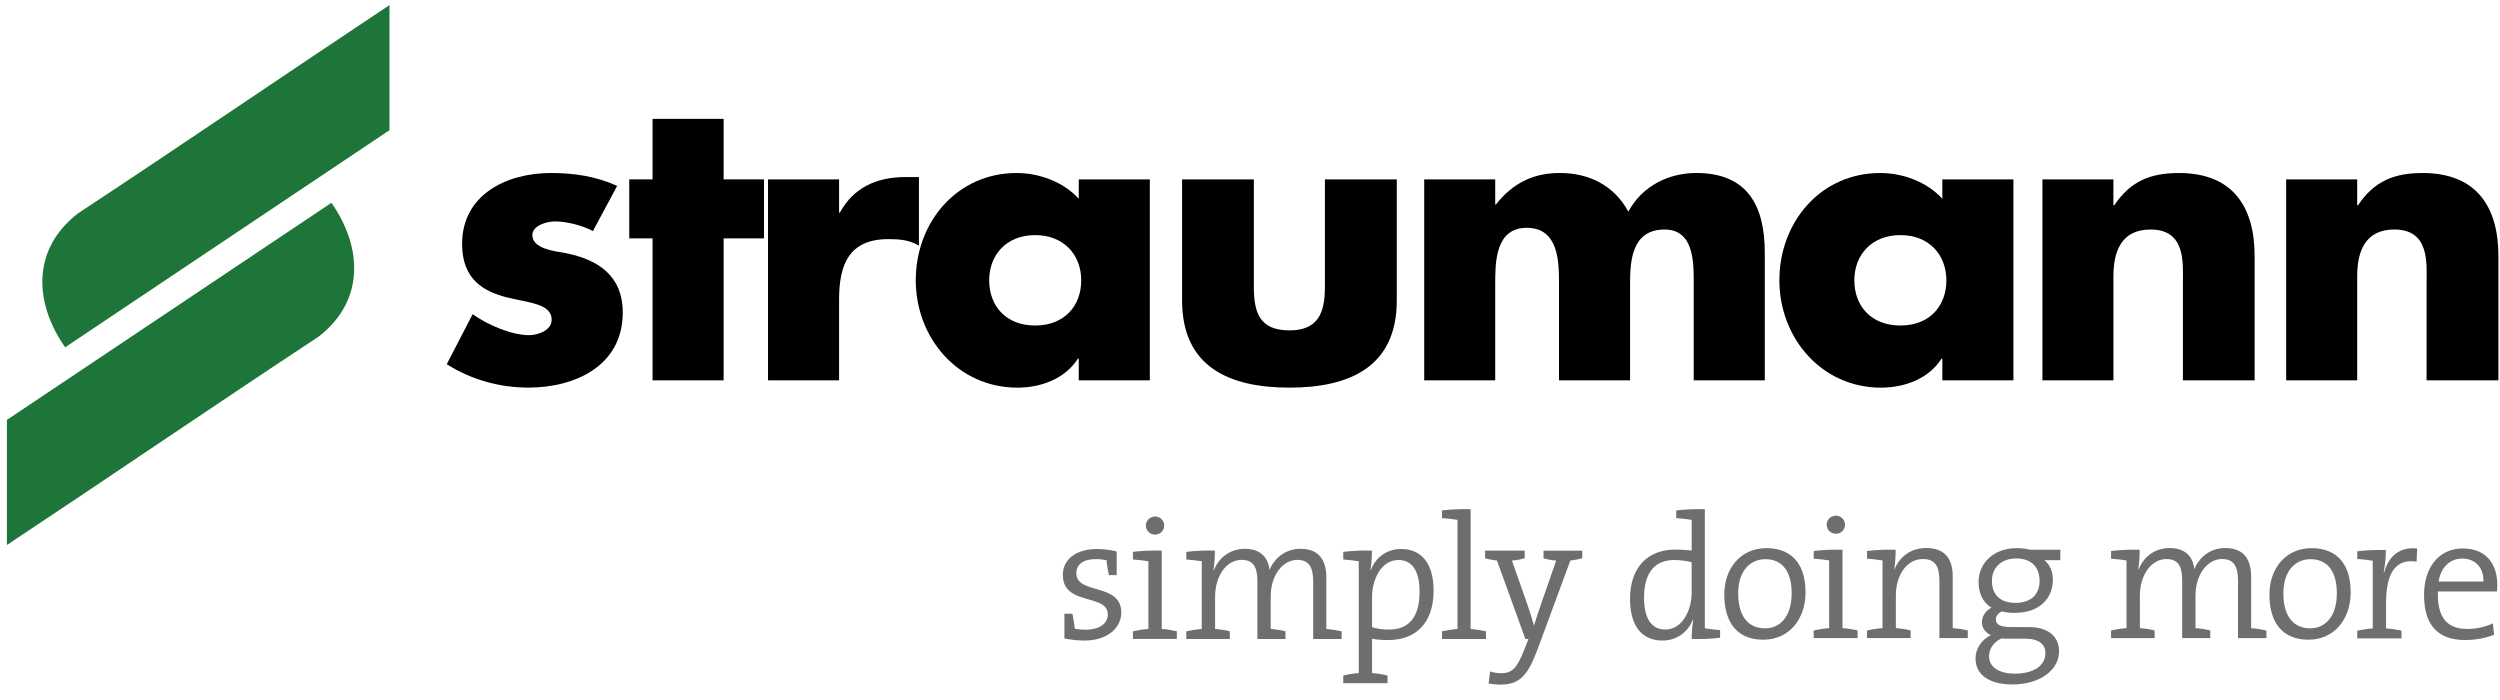
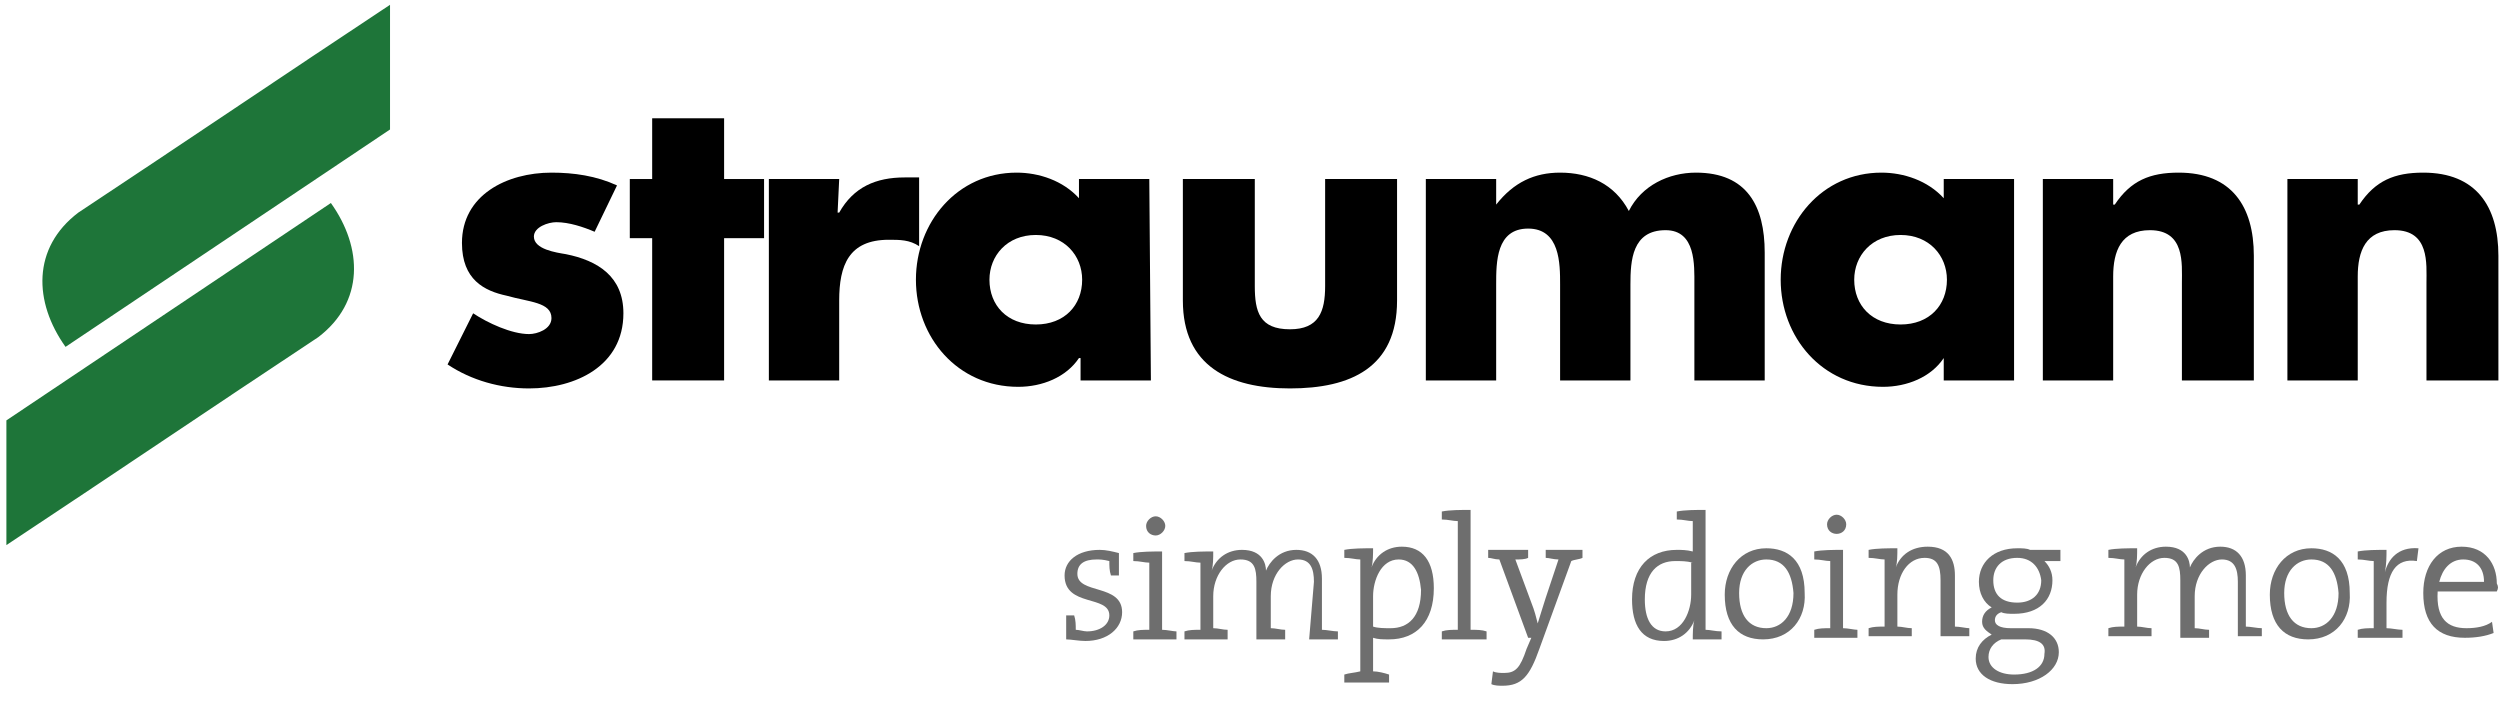
- <svg xmlns="http://www.w3.org/2000/svg" version="1.1" id="Ebene_1" x="0px" y="0px" width="156.436px" height="43.75px" viewBox="0 0 156.436 43.75" enable-background="new 0 0 156.436 43.75" xml:space="preserve">
-   <g>
-     <path fill-rule="evenodd" clip-rule="evenodd" d="M147.5,11.225h-4.445V23.8h4.445v-6.515c0-1.564,0.506-2.924,2.321-2.924   c2.226,0,2.021,2.117,2.021,3.33V23.8h4.495v-7.776c0-3.08-1.367-5.198-4.746-5.198c-1.77,0-3.031,0.505-4.039,2.019H147.5V11.225   L147.5,11.225L147.5,11.225z" />
-     <path fill-rule="evenodd" clip-rule="evenodd" d="M132.246,11.225h-4.442V23.8h4.442v-6.515c0-1.564,0.503-2.924,2.327-2.924   c2.215,0,2.022,2.117,2.022,3.33V23.8h4.486v-7.776c0-3.08-1.36-5.198-4.739-5.198c-1.77,0-3.03,0.505-4.041,2.019h-0.056V11.225   L132.246,11.225L132.246,11.225z" />
-     <path fill-rule="evenodd" clip-rule="evenodd" d="M125.988,11.225h-4.447v1.213c-0.959-1.059-2.475-1.612-3.884-1.612   c-3.739,0-6.314,3.078-6.314,6.713c0,3.591,2.623,6.718,6.361,6.718c1.467,0,2.983-0.552,3.789-1.818h0.048V23.8h4.447V11.225   L125.988,11.225L125.988,11.225z M118.92,14.711c1.815,0,2.873,1.263,2.873,2.827c0,1.618-1.058,2.831-2.873,2.831   c-1.826,0-2.886-1.213-2.886-2.831C116.034,15.974,117.094,14.711,118.92,14.711L118.92,14.711L118.92,14.711z" />
-     <path fill-rule="evenodd" clip-rule="evenodd" d="M93.563,11.225H89.12V23.8h4.442v-6.009c0-1.361,0-3.536,1.973-3.536   c2.019,0,2.019,2.175,2.019,3.536V23.8H102v-6.009c0-1.457,0.099-3.43,2.167-3.43c1.874,0,1.817,2.166,1.817,3.43V23.8h4.447   v-7.974c0-2.932-1.062-5.001-4.292-5.001c-1.719,0-3.381,0.808-4.246,2.419c-0.902-1.66-2.475-2.419-4.294-2.419   c-1.61,0-2.921,0.603-3.989,1.971h-0.048V11.225L93.563,11.225L93.563,11.225z" />
-     <path fill-rule="evenodd" clip-rule="evenodd" d="M73.968,11.225v7.574c0,4.145,2.926,5.457,6.716,5.457   c3.786,0,6.719-1.312,6.719-5.457v-7.574h-4.497v6.722c0,1.61-0.406,2.726-2.222,2.726c-1.865,0-2.226-1.115-2.226-2.726v-6.722   H73.968L73.968,11.225L73.968,11.225z" />
-     <path fill-rule="evenodd" clip-rule="evenodd" d="M71.95,11.225h-4.447v1.213c-0.96-1.059-2.475-1.612-3.889-1.612   c-3.734,0-6.311,3.078-6.311,6.713c0,3.591,2.623,6.718,6.36,6.718c1.468,0,2.983-0.552,3.788-1.818h0.051V23.8h4.447V11.225   L71.95,11.225L71.95,11.225z M64.773,14.711c1.817,0,2.884,1.263,2.884,2.827c0,1.618-1.066,2.831-2.884,2.831   c-1.815,0-2.876-1.213-2.876-2.831C61.897,15.974,62.958,14.711,64.773,14.711L64.773,14.711L64.773,14.711z" />
-     <path fill-rule="evenodd" clip-rule="evenodd" d="M52.505,11.225h-4.447V23.8h4.447v-5.05c0-2.168,0.604-3.787,3.081-3.787   c0.708,0,1.311,0.049,1.915,0.407v-4.291h-0.855c-1.77,0-3.234,0.649-4.09,2.224h-0.051V11.225L52.505,11.225L52.505,11.225z" />
-     <polygon fill-rule="evenodd" clip-rule="evenodd" points="45.28,14.916 47.806,14.916 47.806,11.225 45.28,11.225 45.28,7.438    40.833,7.438 40.833,11.225 39.376,11.225 39.376,14.916 40.833,14.916 40.833,23.8 45.28,23.8 45.28,14.916 45.28,14.916  " />
-     <path fill-rule="evenodd" clip-rule="evenodd" d="M38.618,11.633c-1.32-0.605-2.727-0.808-4.146-0.808   c-2.778,0-5.557,1.36-5.557,4.44c0,2.272,1.417,2.979,2.778,3.338c1.416,0.35,2.828,0.398,2.828,1.409   c0,0.659-0.857,0.961-1.412,0.961c-1.113,0-2.629-0.662-3.533-1.313l-1.621,3.13c1.515,0.959,3.283,1.464,5.105,1.464   c2.927,0,5.908-1.361,5.908-4.699c0-2.32-1.565-3.33-3.635-3.73c-0.609-0.105-2.021-0.252-2.021-1.115   c0-0.603,0.906-0.855,1.412-0.855c0.758,0,1.719,0.253,2.377,0.603L38.618,11.633L38.618,11.633L38.618,11.633z" />
-     <path fill-rule="evenodd" clip-rule="evenodd" fill="#1E7539" d="M24.372,0.318C17.911,4.609,11.396,9.059,4.88,13.351   c-2.877,2.224-2.777,5.553-0.805,8.381L24.372,8.146V0.318L24.372,0.318L24.372,0.318z" />
-     <path fill-rule="evenodd" clip-rule="evenodd" fill="#1E7539" d="M0.431,34.104c6.469-4.293,12.985-8.74,19.501-13.035   c2.876-2.215,2.778-5.55,0.808-8.379L0.431,26.275V34.104L0.431,34.104L0.431,34.104z" />
-     <path fill="#6E6E6E" d="M67.851,40.082c-0.422,0-0.899-0.057-1.246-0.133v-1.547h0.502c0.065,0.301,0.111,0.635,0.145,0.936   c0.211,0.043,0.456,0.066,0.699,0.066c0.813,0,1.369-0.367,1.369-0.955c0-1.326-2.813-0.514-2.813-2.471   c0-0.936,0.766-1.625,2.168-1.625c0.365,0,0.813,0.057,1.201,0.154v1.48h-0.489c-0.067-0.301-0.124-0.635-0.145-0.934   c-0.202-0.033-0.435-0.068-0.668-0.068c-0.813,0-1.224,0.348-1.224,0.891c0,1.346,2.814,0.58,2.814,2.447   C70.165,39.293,69.297,40.082,67.851,40.082L67.851,40.082z" />
-     <path fill="#6E6E6E" d="M72.282,33.453c-0.322,0-0.58-0.244-0.58-0.566c0-0.313,0.258-0.568,0.58-0.568   c0.311,0,0.568,0.256,0.568,0.568C72.851,33.209,72.593,33.453,72.282,33.453L72.282,33.453z M70.892,39.982v-0.479   c0.289-0.066,0.636-0.123,0.967-0.145v-4.238c-0.266-0.045-0.644-0.088-0.967-0.111v-0.477c0.502-0.066,1.225-0.102,1.803-0.078   v4.904c0.322,0.021,0.666,0.078,0.945,0.145v0.479H70.892L70.892,39.982z" />
-     <path fill="#6E6E6E" d="M82.172,36.414c0-0.836-0.201-1.381-0.999-1.381c-0.847,0-1.66,0.877-1.66,2.314v2.012   c0.314,0.021,0.647,0.066,0.924,0.145v0.479h-1.756V36.4c0-0.754-0.145-1.367-0.991-1.367c-0.911,0-1.656,0.955-1.656,2.314v2.012   c0.311,0.021,0.645,0.066,0.922,0.145v0.479h-2.724v-0.479c0.288-0.066,0.633-0.123,0.967-0.145v-4.238   c-0.268-0.045-0.646-0.088-0.967-0.111v-0.477c0.498-0.066,1.223-0.102,1.789-0.078c0,0.355-0.031,0.879-0.088,1.223l0.022,0.01   c0.312-0.811,1.033-1.346,1.944-1.346c1.258,0,1.514,0.902,1.535,1.324c0.212-0.521,0.813-1.324,1.936-1.324   c1.035,0,1.625,0.557,1.625,1.803v3.215c0.334,0.021,0.666,0.078,0.957,0.145v0.479h-1.78V36.414L82.172,36.414z" />
-     <path fill="#6E6E6E" d="M87.503,35.043c-1.111,0-1.646,1.291-1.646,2.27v1.934c0.323,0.104,0.668,0.146,1.079,0.146   c1.145,0,1.892-0.689,1.892-2.359C88.827,35.789,88.414,35.043,87.503,35.043L87.503,35.043z M86.881,40.049   c-0.38,0-0.657-0.012-1.024-0.078v2.146c0.334,0.025,0.677,0.08,0.968,0.154v0.48h-2.771v-0.48   c0.291-0.074,0.636-0.129,0.969-0.154v-6.996c-0.268-0.045-0.646-0.088-0.969-0.111v-0.477c0.501-0.066,1.246-0.102,1.792-0.078   c0,0.332-0.022,0.879-0.092,1.201l0.025,0.01c0.311-0.801,1.01-1.313,1.892-1.313c1.287,0,2.034,0.902,2.034,2.617   C89.705,38.947,88.626,40.049,86.881,40.049L86.881,40.049z" />
-     <path fill="#6E6E6E" d="M92.983,39.504v0.479h-2.75v-0.479c0.289-0.066,0.634-0.123,0.968-0.145v-6.83   c-0.267-0.045-0.646-0.088-0.968-0.109v-0.48c0.491-0.064,1.224-0.098,1.791-0.076v7.496   C92.358,39.381,92.691,39.438,92.983,39.504L92.983,39.504z" />
-     <path fill="#6E6E6E" d="M98.264,35.076l-2.034,5.506c-0.623,1.689-1.134,2.258-2.348,2.258c-0.21,0-0.498-0.023-0.732-0.066   l0.088-0.756c0.233,0.066,0.458,0.109,0.701,0.109c0.668,0,1.002-0.32,1.445-1.488l0.258-0.656H95.45l-1.778-4.906   c-0.254-0.033-0.522-0.078-0.743-0.143v-0.479h2.478v0.479c-0.231,0.064-0.5,0.121-0.8,0.143l0.955,2.715   c0.179,0.512,0.301,0.912,0.423,1.336h0.01c0.103-0.346,0.314-0.99,0.546-1.648l0.836-2.402c-0.29-0.021-0.569-0.078-0.792-0.143   v-0.479h2.426v0.479C98.787,34.998,98.521,35.043,98.264,35.076L98.264,35.076z" />
-     <path fill="#6E6E6E" d="M105.854,35.178c-0.378-0.09-0.733-0.135-1.088-0.135c-1.136,0-1.89,0.689-1.89,2.357   c0,1.248,0.422,1.992,1.335,1.992c1.101,0,1.643-1.289,1.643-2.27V35.178L105.854,35.178z M105.854,39.982   c0-0.334,0.035-0.865,0.103-1.201l-0.023-0.012c-0.313,0.789-1.012,1.313-1.902,1.313c-1.366,0-2.034-1.002-2.034-2.611   c0-1.973,1.112-3.082,2.835-3.082c0.323,0,0.645,0.021,1.022,0.057v-1.916c-0.265-0.045-0.643-0.088-0.966-0.109v-0.48   c0.489-0.064,1.224-0.098,1.791-0.076v7.451c0.268,0.045,0.645,0.09,0.955,0.111v0.479   C107.157,39.971,106.422,40.004,105.854,39.982L105.854,39.982z" />
-     <path fill="#6E6E6E" d="M110.456,34.99c-0.865,0-1.69,0.656-1.69,2.135c0,1.414,0.611,2.193,1.69,2.193   c0.867,0,1.656-0.668,1.656-2.193C112.112,35.793,111.557,34.99,110.456,34.99L110.456,34.99z M110.334,40.029   c-1.479,0-2.438-0.9-2.438-2.836c0-1.58,0.982-2.893,2.638-2.893c1.348,0,2.446,0.746,2.446,2.77   C112.98,38.719,111.968,40.029,110.334,40.029L110.334,40.029z" />
-     <path fill="#6E6E6E" d="M114.882,33.4c-0.321,0-0.577-0.244-0.577-0.566c0-0.313,0.256-0.568,0.577-0.568   c0.313,0,0.569,0.256,0.569,0.568C115.451,33.156,115.194,33.4,114.882,33.4L114.882,33.4z M113.49,39.928v-0.477   c0.292-0.068,0.638-0.123,0.968-0.146v-4.236c-0.265-0.047-0.645-0.088-0.968-0.111v-0.479c0.502-0.066,1.226-0.1,1.804-0.078   v4.904c0.323,0.023,0.667,0.078,0.944,0.146v0.477H113.49L113.49,39.928z" />
-     <path fill="#6E6E6E" d="M121.357,36.346c0-0.865-0.235-1.365-1.035-1.365c-0.989,0-1.69,0.979-1.69,2.289v2.035   c0.311,0.023,0.646,0.07,0.924,0.146v0.477h-2.728v-0.477c0.29-0.068,0.636-0.123,0.969-0.146v-4.236   c-0.268-0.047-0.646-0.088-0.969-0.111v-0.479c0.5-0.066,1.225-0.1,1.793-0.078c0,0.357-0.035,0.891-0.09,1.227l0.011,0.008   c0.323-0.801,1.022-1.344,1.992-1.344c1.267,0,1.656,0.801,1.656,1.779v3.234c0.334,0.023,0.67,0.078,0.945,0.146v0.477h-1.778   V36.346L121.357,36.346z" />
-     <path fill="#6E6E6E" d="M126.168,34.945c-0.957,0-1.525,0.592-1.525,1.4c0,0.891,0.545,1.381,1.479,1.381   c0.922,0,1.503-0.49,1.503-1.381C127.625,35.471,127.09,34.945,126.168,34.945L126.168,34.945z M126.733,39.965H125.6   c-0.113,0-0.279,0-0.376-0.012c-0.479,0.242-0.76,0.643-0.76,1.111c0,0.709,0.68,1.09,1.602,1.09c1.214,0,1.924-0.512,1.924-1.289   C127.989,40.316,127.579,39.965,126.733,39.965L126.733,39.965z M125.923,42.83c-1.402,0-2.304-0.576-2.304-1.621   c0-0.689,0.435-1.203,0.958-1.469c-0.345-0.156-0.559-0.436-0.559-0.801c0-0.379,0.223-0.725,0.601-0.912   c-0.511-0.301-0.811-0.867-0.811-1.604c0-1.154,0.89-2.123,2.402-2.123c0.291,0,0.566,0.033,0.833,0.1h1.881v0.656h-1.001   c0.336,0.258,0.533,0.689,0.533,1.213c0,1.168-0.811,2.082-2.414,2.082c-0.256,0-0.557-0.025-0.769-0.092   c-0.265,0.111-0.385,0.313-0.385,0.512c0,0.324,0.309,0.469,0.999,0.469h1.078c1.202,0,1.879,0.59,1.879,1.521   C128.846,41.941,127.625,42.83,125.923,42.83L125.923,42.83z" />
-     <path fill="#6E6E6E" d="M140.042,36.359c0-0.836-0.202-1.379-1.004-1.379c-0.844,0-1.656,0.877-1.656,2.313v2.012   c0.313,0.023,0.645,0.07,0.924,0.146v0.477h-1.758v-3.582c0-0.754-0.145-1.365-0.989-1.365c-0.913,0-1.658,0.957-1.658,2.313v2.012   c0.313,0.023,0.645,0.07,0.924,0.146v0.477h-2.726v-0.477c0.29-0.068,0.635-0.123,0.967-0.146v-4.236   c-0.266-0.047-0.642-0.088-0.967-0.111v-0.479c0.5-0.066,1.225-0.1,1.791-0.078c0,0.357-0.031,0.879-0.088,1.227l0.021,0.008   c0.313-0.813,1.034-1.344,1.946-1.344c1.257,0,1.512,0.902,1.534,1.322c0.212-0.521,0.813-1.322,1.937-1.322   c1.034,0,1.624,0.553,1.624,1.801v3.213c0.334,0.023,0.666,0.078,0.956,0.146v0.477h-1.778V36.359L140.042,36.359z" />
-     <path fill="#6E6E6E" d="M144.568,34.99c-0.867,0-1.688,0.656-1.688,2.135c0,1.414,0.611,2.193,1.688,2.193   c0.869,0,1.658-0.668,1.658-2.193C146.227,35.793,145.669,34.99,144.568,34.99L144.568,34.99z M144.446,40.029   c-1.479,0-2.438-0.9-2.438-2.836c0-1.58,0.982-2.893,2.639-2.893c1.345,0,2.446,0.746,2.446,2.77   C147.094,38.719,146.082,40.029,144.446,40.029L144.446,40.029z" />
-     <path fill="#6E6E6E" d="M151.218,35.143c-1.331-0.199-1.912,0.732-1.912,2.59v1.59c0.332,0.023,0.678,0.078,0.966,0.146v0.479   h-2.768v-0.479c0.29-0.068,0.634-0.123,0.968-0.146v-4.236c-0.267-0.045-0.645-0.09-0.968-0.111v-0.479   c0.502-0.066,1.226-0.1,1.791-0.078c0,0.369-0.043,0.912-0.136,1.393l0.022,0.012c0.225-0.814,0.802-1.637,2.07-1.504   L151.218,35.143L151.218,35.143z" />
-     <path fill="#6E6E6E" d="M154.065,34.953c-0.779,0-1.337,0.566-1.47,1.434h2.805C155.42,35.531,154.907,34.953,154.065,34.953   L154.065,34.953z M156.243,37.01h-3.691c-0.057,1.658,0.599,2.348,1.835,2.348c0.577,0,1.188-0.145,1.602-0.355l0.078,0.713   c-0.513,0.209-1.134,0.332-1.824,0.332c-1.668,0-2.56-0.9-2.56-2.834c0-1.658,0.892-2.895,2.427-2.895   c1.524,0,2.158,1.057,2.158,2.279C156.268,36.699,156.268,36.844,156.243,37.01L156.243,37.01z" />
-   </g>
+ <svg xmlns="http://www.w3.org/2000/svg" version="1.1" id="Ebene_1" x="0px" y="0px" viewBox="0 0 156.4 43.8" enable-background="new 0 0 156.4 43.8" xml:space="preserve">
+   <path d="M147.5,11.2h-4.4v12.6h4.4v-6.5c0-1.6,0.5-2.9,2.3-2.9c2.2,0,2,2.1,2,3.3v6.1h4.5V16c0-3.1-1.4-5.2-4.7-5.2  c-1.8,0-3,0.5-4,2h-0.1V11.2L147.5,11.2L147.5,11.2z" />
+   <path d="M132.2,11.2h-4.4v12.6h4.4v-6.5c0-1.6,0.5-2.9,2.3-2.9c2.2,0,2,2.1,2,3.3v6.1h4.5V16c0-3.1-1.4-5.2-4.7-5.2  c-1.8,0-3,0.5-4,2h-0.1L132.2,11.2L132.2,11.2L132.2,11.2z" />
+   <path d="M126,11.2h-4.4v1.2c-1-1.1-2.5-1.6-3.9-1.6c-3.7,0-6.3,3.1-6.3,6.7c0,3.6,2.6,6.7,6.4,6.7c1.5,0,3-0.6,3.8-1.8h0v1.4h4.4  L126,11.2L126,11.2L126,11.2z M118.9,14.7c1.8,0,2.9,1.3,2.9,2.8c0,1.6-1.1,2.8-2.9,2.8c-1.8,0-2.9-1.2-2.9-2.8  C116,16,117.1,14.7,118.9,14.7L118.9,14.7L118.9,14.7z" />
+   <path d="M93.6,11.2h-4.4v12.6h4.4v-6c0-1.4,0-3.5,2-3.5c2,0,2,2.2,2,3.5v6h4.4v-6c0-1.5,0.1-3.4,2.2-3.4c1.9,0,1.8,2.2,1.8,3.4v6  h4.4v-8c0-2.9-1.1-5-4.3-5c-1.7,0-3.4,0.8-4.2,2.4c-0.9-1.7-2.5-2.4-4.3-2.4c-1.6,0-2.9,0.6-4,2h0L93.6,11.2L93.6,11.2L93.6,11.2z" />
+   <path d="M74,11.2v7.6c0,4.1,2.9,5.5,6.7,5.5c3.8,0,6.7-1.3,6.7-5.5v-7.6h-4.5v6.7c0,1.6-0.4,2.7-2.2,2.7c-1.9,0-2.2-1.1-2.2-2.7  v-6.7H74L74,11.2L74,11.2z" />
+   <path d="M71.9,11.2h-4.4v1.2c-1-1.1-2.5-1.6-3.9-1.6c-3.7,0-6.3,3.1-6.3,6.7c0,3.6,2.6,6.7,6.4,6.7c1.5,0,3-0.6,3.8-1.8h0.1v1.4h4.4  L71.9,11.2L71.9,11.2L71.9,11.2z M64.8,14.7c1.8,0,2.9,1.3,2.9,2.8c0,1.6-1.1,2.8-2.9,2.8c-1.8,0-2.9-1.2-2.9-2.8  C61.9,16,63,14.7,64.8,14.7L64.8,14.7L64.8,14.7z" />
+   <path d="M52.5,11.2h-4.4v12.6h4.4v-5c0-2.2,0.6-3.8,3.1-3.8c0.7,0,1.3,0,1.9,0.4v-4.3h-0.9c-1.8,0-3.2,0.6-4.1,2.2h-0.1L52.5,11.2  L52.5,11.2L52.5,11.2z" />
+   <polygon points="45.3,14.9 47.8,14.9 47.8,11.2 45.3,11.2 45.3,7.4 40.8,7.4 40.8,11.2 39.4,11.2 39.4,14.9 40.8,14.9 40.8,23.8   45.3,23.8 45.3,14.9 " />
+   <path d="M38.6,11.6c-1.3-0.6-2.7-0.8-4.1-0.8c-2.8,0-5.6,1.4-5.6,4.4c0,2.3,1.4,3,2.8,3.3c1.4,0.4,2.8,0.4,2.8,1.4  c0,0.7-0.9,1-1.4,1c-1.1,0-2.6-0.7-3.5-1.3L28,22.8c1.5,1,3.3,1.5,5.1,1.5c2.9,0,5.9-1.4,5.9-4.7c0-2.3-1.6-3.3-3.6-3.7  c-0.6-0.1-2-0.3-2-1.1c0-0.6,0.9-0.9,1.4-0.9c0.8,0,1.7,0.3,2.4,0.6L38.6,11.6L38.6,11.6L38.6,11.6z" />
+   <path fill="#1E7539" d="M24.4,0.3c-6.5,4.3-13,8.7-19.5,13c-2.9,2.2-2.8,5.6-0.8,8.4L24.4,8.1V0.3L24.4,0.3L24.4,0.3z" />
+   <path fill="#1E7539" d="M0.4,34.1c6.5-4.3,13-8.7,19.5-13c2.9-2.2,2.8-5.6,0.8-8.4L0.4,26.3V34.1L0.4,34.1L0.4,34.1z" />
+   <path fill="#6E6E6E" d="M67.9,40.1c-0.4,0-0.9-0.1-1.2-0.1v-1.5h0.5c0.1,0.3,0.1,0.6,0.1,0.9c0.2,0,0.5,0.1,0.7,0.1  c0.8,0,1.4-0.4,1.4-1c0-1.3-2.8-0.5-2.8-2.5c0-0.9,0.8-1.6,2.2-1.6c0.4,0,0.8,0.1,1.2,0.2V36h-0.5c-0.1-0.3-0.1-0.6-0.1-0.9  C69,35,68.8,35,68.6,35c-0.8,0-1.2,0.3-1.2,0.9c0,1.3,2.8,0.6,2.8,2.4C70.2,39.3,69.3,40.1,67.9,40.1L67.9,40.1z" />
+   <path fill="#6E6E6E" d="M72.3,33.5c-0.3,0-0.6-0.2-0.6-0.6c0-0.3,0.3-0.6,0.6-0.6c0.3,0,0.6,0.3,0.6,0.6  C72.9,33.2,72.6,33.5,72.3,33.5L72.3,33.5z M70.9,40v-0.5c0.3-0.1,0.6-0.1,1-0.1v-4.2c-0.3,0-0.6-0.1-1-0.1v-0.5  c0.5-0.1,1.2-0.1,1.8-0.1v4.9c0.3,0,0.7,0.1,0.9,0.1V40H70.9L70.9,40z" />
+   <path fill="#6E6E6E" d="M82.2,36.4c0-0.8-0.2-1.4-1-1.4c-0.8,0-1.7,0.9-1.7,2.3v2c0.3,0,0.6,0.1,0.9,0.1V40h-1.8v-3.6  c0-0.8-0.1-1.4-1-1.4c-0.9,0-1.7,1-1.7,2.3v2c0.3,0,0.6,0.1,0.9,0.1V40h-2.7v-0.5c0.3-0.1,0.6-0.1,1-0.1v-4.2c-0.3,0-0.6-0.1-1-0.1  v-0.5c0.5-0.1,1.2-0.1,1.8-0.1c0,0.4,0,0.9-0.1,1.2l0,0c0.3-0.8,1-1.3,1.9-1.3c1.3,0,1.5,0.9,1.5,1.3c0.2-0.5,0.8-1.3,1.9-1.3  c1,0,1.6,0.6,1.6,1.8v3.2c0.3,0,0.7,0.1,1,0.1V40h-1.8L82.2,36.4L82.2,36.4z" />
+   <path fill="#6E6E6E" d="M87.5,35c-1.1,0-1.6,1.3-1.6,2.3v1.9c0.3,0.1,0.7,0.1,1.1,0.1c1.1,0,1.9-0.7,1.9-2.4  C88.8,35.8,88.4,35,87.5,35L87.5,35z M86.9,40c-0.4,0-0.7,0-1-0.1v2.1c0.3,0,0.7,0.1,1,0.2v0.5h-2.8v-0.5c0.3-0.1,0.6-0.1,1-0.2v-7  c-0.3,0-0.6-0.1-1-0.1v-0.5c0.5-0.1,1.2-0.1,1.8-0.1c0,0.3,0,0.9-0.1,1.2l0,0c0.3-0.8,1-1.3,1.9-1.3c1.3,0,2,0.9,2,2.6  C89.7,38.9,88.6,40,86.9,40L86.9,40z" />
+   <path fill="#6E6E6E" d="M93,39.5V40h-2.8v-0.5c0.3-0.1,0.6-0.1,1-0.1v-6.8c-0.3,0-0.6-0.1-1-0.1v-0.5c0.5-0.1,1.2-0.1,1.8-0.1v7.5  C92.4,39.4,92.7,39.4,93,39.5L93,39.5z" />
+   <path fill="#6E6E6E" d="M98.3,35.1l-2,5.5c-0.6,1.7-1.1,2.3-2.3,2.3c-0.2,0-0.5,0-0.7-0.1l0.1-0.8c0.2,0.1,0.5,0.1,0.7,0.1  c0.7,0,1-0.3,1.4-1.5l0.3-0.7h-0.2l-1.8-4.9c-0.3,0-0.5-0.1-0.7-0.1v-0.5h2.5v0.5c-0.2,0.1-0.5,0.1-0.8,0.1l1,2.7  c0.2,0.5,0.3,0.9,0.4,1.3h0c0.1-0.3,0.3-1,0.5-1.6l0.8-2.4c-0.3,0-0.6-0.1-0.8-0.1v-0.5H99v0.5C98.8,35,98.5,35,98.3,35.1L98.3,35.1  z" />
+   <path fill="#6E6E6E" d="M105.9,35.2c-0.4-0.1-0.7-0.1-1.1-0.1c-1.1,0-1.9,0.7-1.9,2.4c0,1.2,0.4,2,1.3,2c1.1,0,1.6-1.3,1.6-2.3V35.2  L105.9,35.2z M105.9,40c0-0.3,0-0.9,0.1-1.2l0,0c-0.3,0.8-1,1.3-1.9,1.3c-1.4,0-2-1-2-2.6c0-2,1.1-3.1,2.8-3.1c0.3,0,0.6,0,1,0.1  v-1.9c-0.3,0-0.6-0.1-1-0.1v-0.5c0.5-0.1,1.2-0.1,1.8-0.1v7.5c0.3,0,0.6,0.1,1,0.1v0.5C107.2,40,106.4,40,105.9,40L105.9,40z" />
+   <path fill="#6E6E6E" d="M110.5,35c-0.9,0-1.7,0.7-1.7,2.1c0,1.4,0.6,2.2,1.7,2.2c0.9,0,1.7-0.7,1.7-2.2  C112.1,35.8,111.6,35,110.5,35L110.5,35z M110.3,40c-1.5,0-2.4-0.9-2.4-2.8c0-1.6,1-2.9,2.6-2.9c1.3,0,2.4,0.7,2.4,2.8  C113,38.7,112,40,110.3,40L110.3,40z" />
+   <path fill="#6E6E6E" d="M114.9,33.4c-0.3,0-0.6-0.2-0.6-0.6c0-0.3,0.3-0.6,0.6-0.6c0.3,0,0.6,0.3,0.6,0.6  C115.5,33.2,115.2,33.4,114.9,33.4L114.9,33.4z M113.5,39.9v-0.5c0.3-0.1,0.6-0.1,1-0.1v-4.2c-0.3,0-0.6-0.1-1-0.1v-0.5  c0.5-0.1,1.2-0.1,1.8-0.1v4.9c0.3,0,0.7,0.1,0.9,0.1v0.5H113.5L113.5,39.9z" />
+   <path fill="#6E6E6E" d="M121.4,36.3c0-0.9-0.2-1.4-1-1.4c-1,0-1.7,1-1.7,2.3v2c0.3,0,0.6,0.1,0.9,0.1v0.5h-2.7v-0.5  c0.3-0.1,0.6-0.1,1-0.1v-4.2c-0.3,0-0.6-0.1-1-0.1v-0.5c0.5-0.1,1.2-0.1,1.8-0.1c0,0.4,0,0.9-0.1,1.2l0,0c0.3-0.8,1-1.3,2-1.3  c1.3,0,1.7,0.8,1.7,1.8v3.2c0.3,0,0.7,0.1,0.9,0.1v0.5h-1.8V36.3L121.4,36.3z" />
+   <path fill="#6E6E6E" d="M126.2,34.9c-1,0-1.5,0.6-1.5,1.4c0,0.9,0.5,1.4,1.5,1.4c0.9,0,1.5-0.5,1.5-1.4  C127.6,35.5,127.1,34.9,126.2,34.9L126.2,34.9z M126.7,40h-1.1c-0.1,0-0.3,0-0.4,0c-0.5,0.2-0.8,0.6-0.8,1.1c0,0.7,0.7,1.1,1.6,1.1  c1.2,0,1.9-0.5,1.9-1.3C128,40.3,127.6,40,126.7,40L126.7,40z M125.9,42.8c-1.4,0-2.3-0.6-2.3-1.6c0-0.7,0.4-1.2,1-1.5  c-0.3-0.2-0.6-0.4-0.6-0.8c0-0.4,0.2-0.7,0.6-0.9c-0.5-0.3-0.8-0.9-0.8-1.6c0-1.2,0.9-2.1,2.4-2.1c0.3,0,0.6,0,0.8,0.1h1.9v0.7h-1  c0.3,0.3,0.5,0.7,0.5,1.2c0,1.2-0.8,2.1-2.4,2.1c-0.3,0-0.6,0-0.8-0.1c-0.3,0.1-0.4,0.3-0.4,0.5c0,0.3,0.3,0.5,1,0.5h1.1  c1.2,0,1.9,0.6,1.9,1.5C128.8,41.9,127.6,42.8,125.9,42.8L125.9,42.8z" />
+   <path fill="#6E6E6E" d="M140,36.4c0-0.8-0.2-1.4-1-1.4c-0.8,0-1.7,0.9-1.7,2.3v2c0.3,0,0.6,0.1,0.9,0.1v0.5h-1.8v-3.6  c0-0.8-0.1-1.4-1-1.4c-0.9,0-1.7,1-1.7,2.3v2c0.3,0,0.6,0.1,0.9,0.1v0.5h-2.7v-0.5c0.3-0.1,0.6-0.1,1-0.1v-4.2c-0.3,0-0.6-0.1-1-0.1  v-0.5c0.5-0.1,1.2-0.1,1.8-0.1c0,0.4,0,0.9-0.1,1.2l0,0c0.3-0.8,1-1.3,1.9-1.3c1.3,0,1.5,0.9,1.5,1.3c0.2-0.5,0.8-1.3,1.9-1.3  c1,0,1.6,0.6,1.6,1.8v3.2c0.3,0,0.7,0.1,1,0.1v0.5H140L140,36.4L140,36.4z" />
+   <path fill="#6E6E6E" d="M144.6,35c-0.9,0-1.7,0.7-1.7,2.1c0,1.4,0.6,2.2,1.7,2.2c0.9,0,1.7-0.7,1.7-2.2  C146.2,35.8,145.7,35,144.6,35L144.6,35z M144.4,40c-1.5,0-2.4-0.9-2.4-2.8c0-1.6,1-2.9,2.6-2.9c1.3,0,2.4,0.7,2.4,2.8  C147.1,38.7,146.1,40,144.4,40L144.4,40z" />
+   <path fill="#6E6E6E" d="M151.2,35.1c-1.3-0.2-1.9,0.7-1.9,2.6v1.6c0.3,0,0.7,0.1,1,0.1v0.5h-2.8v-0.5c0.3-0.1,0.6-0.1,1-0.1v-4.2  c-0.3,0-0.6-0.1-1-0.1v-0.5c0.5-0.1,1.2-0.1,1.8-0.1c0,0.4,0,0.9-0.1,1.4l0,0c0.2-0.8,0.8-1.6,2.1-1.5L151.2,35.1L151.2,35.1z" />
+   <path fill="#6E6E6E" d="M154.1,35c-0.8,0-1.3,0.6-1.5,1.4h2.8C155.4,35.5,154.9,35,154.1,35L154.1,35z M156.2,37h-3.7  c-0.1,1.7,0.6,2.3,1.8,2.3c0.6,0,1.2-0.1,1.6-0.4l0.1,0.7c-0.5,0.2-1.1,0.3-1.8,0.3c-1.7,0-2.6-0.9-2.6-2.8c0-1.7,0.9-2.9,2.4-2.9  c1.5,0,2.2,1.1,2.2,2.3C156.3,36.7,156.3,36.8,156.2,37L156.2,37z" />
</svg>
